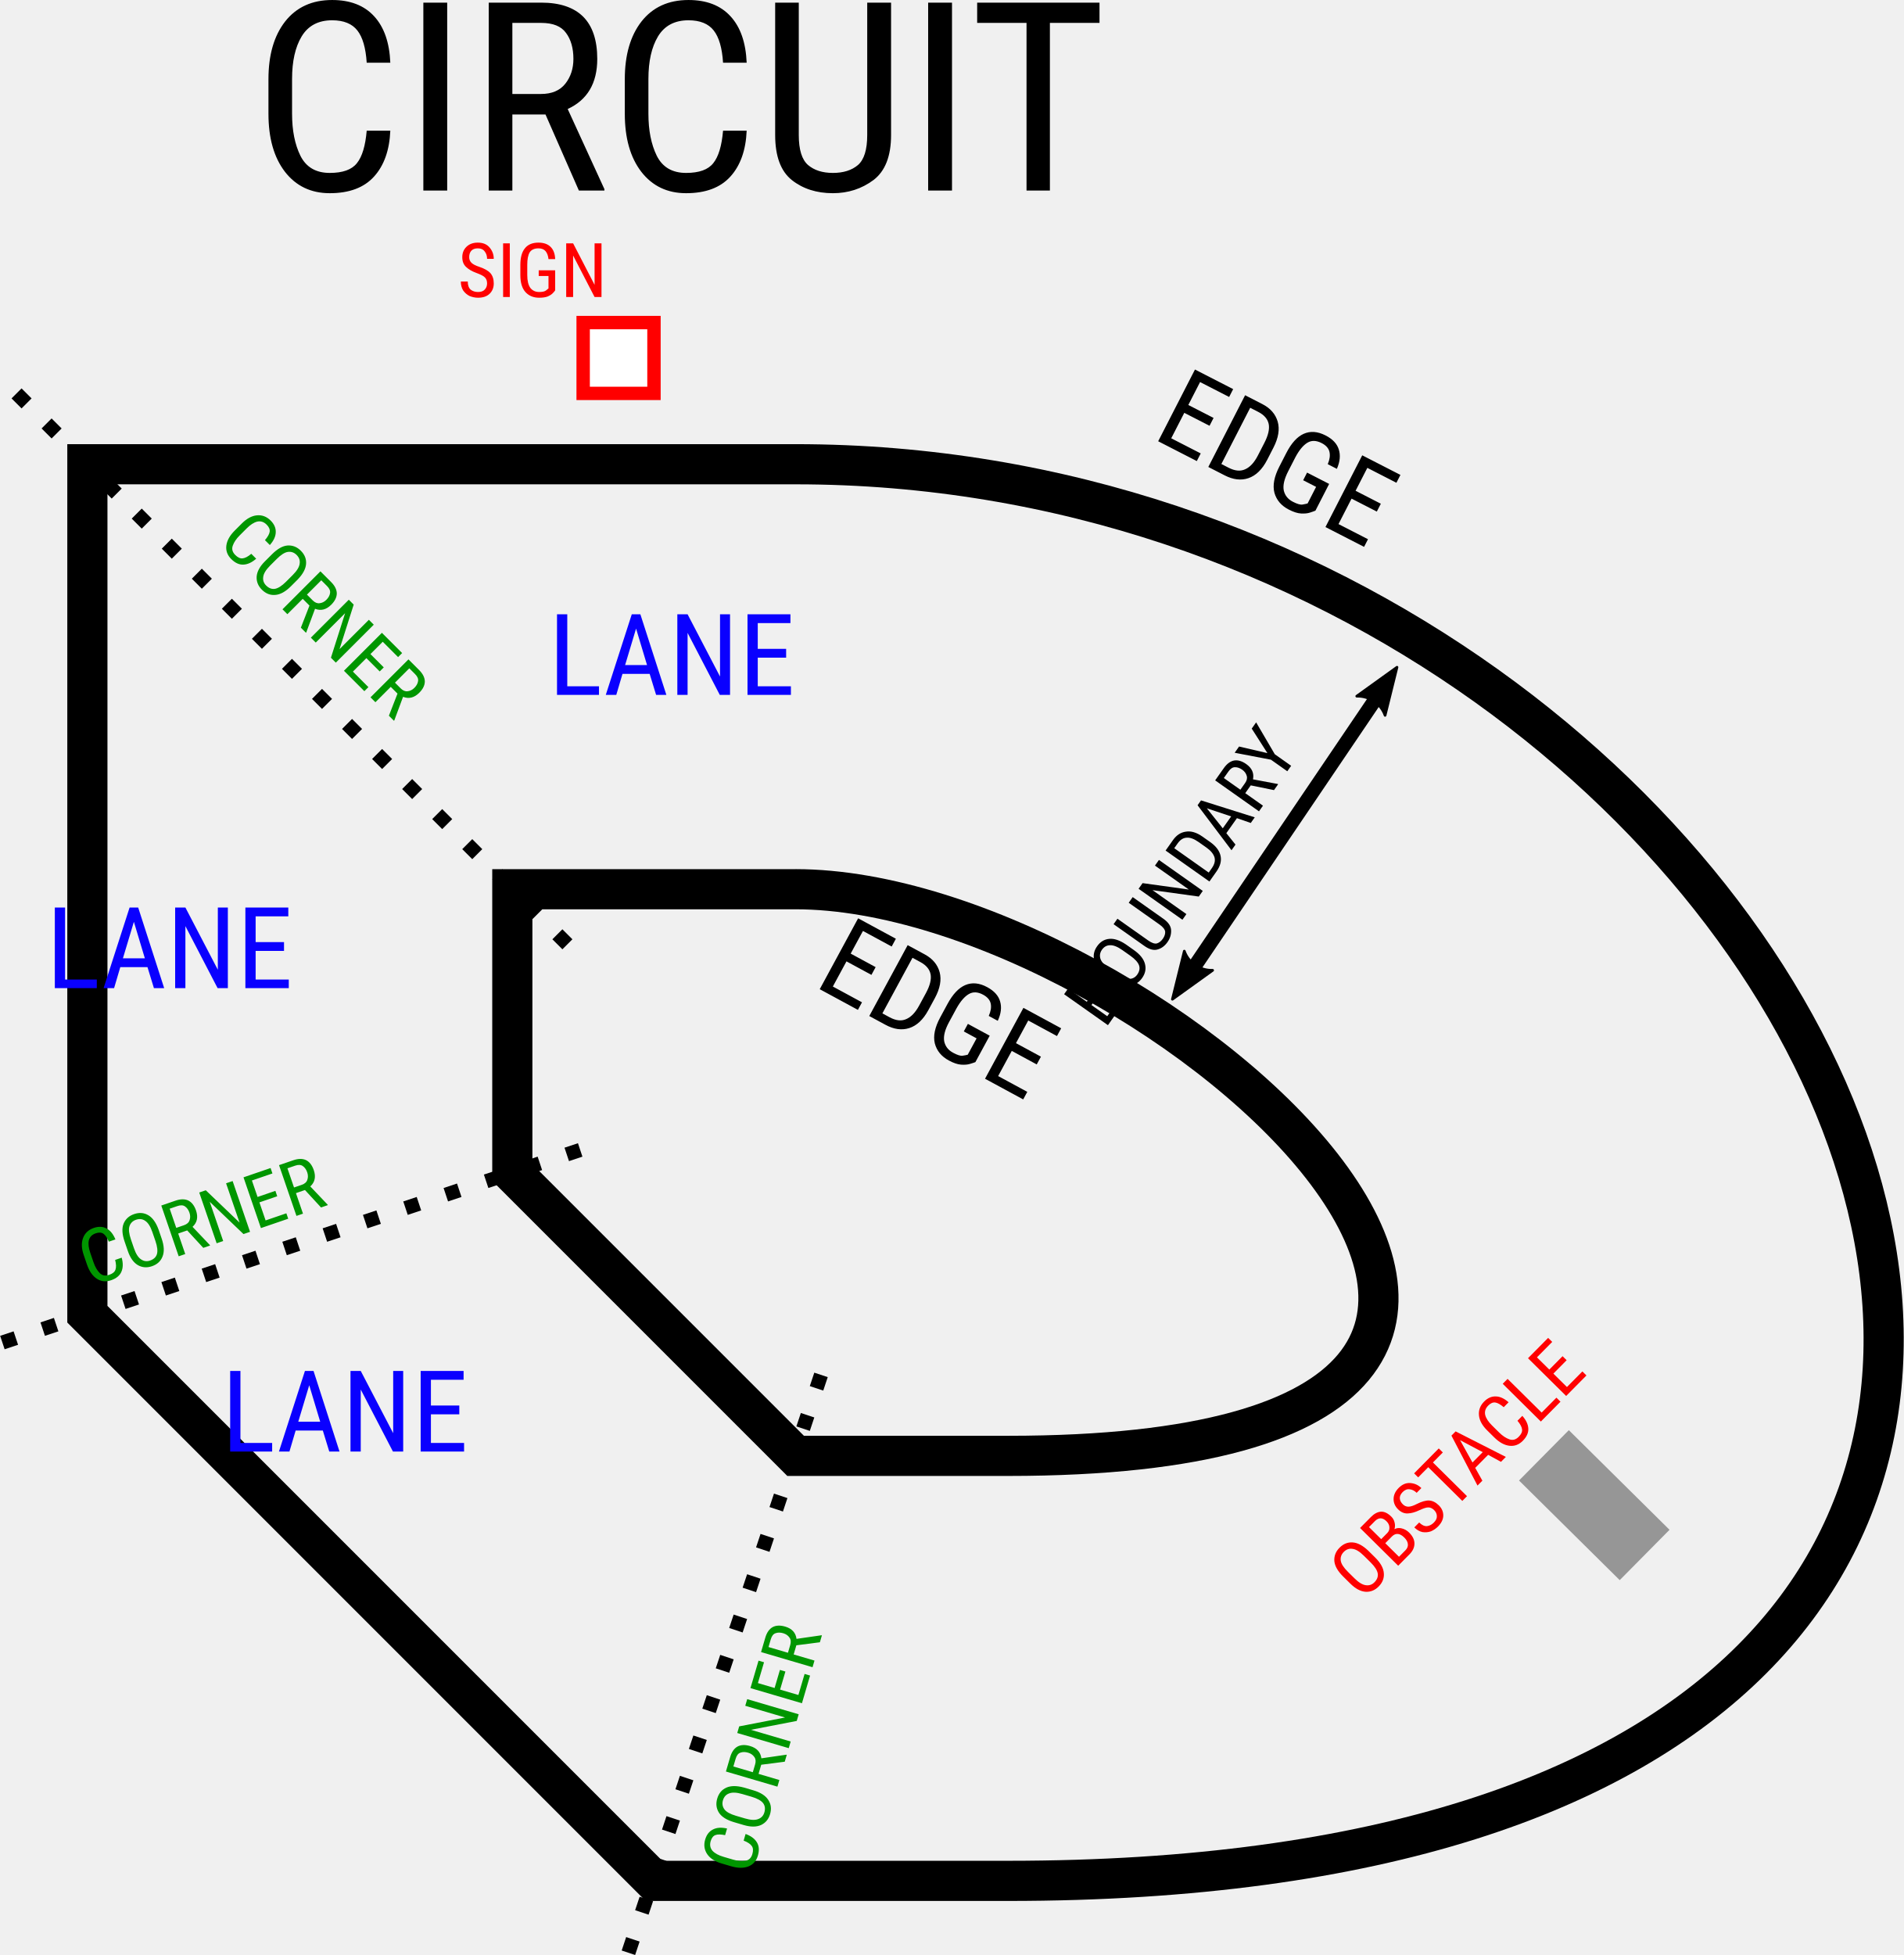
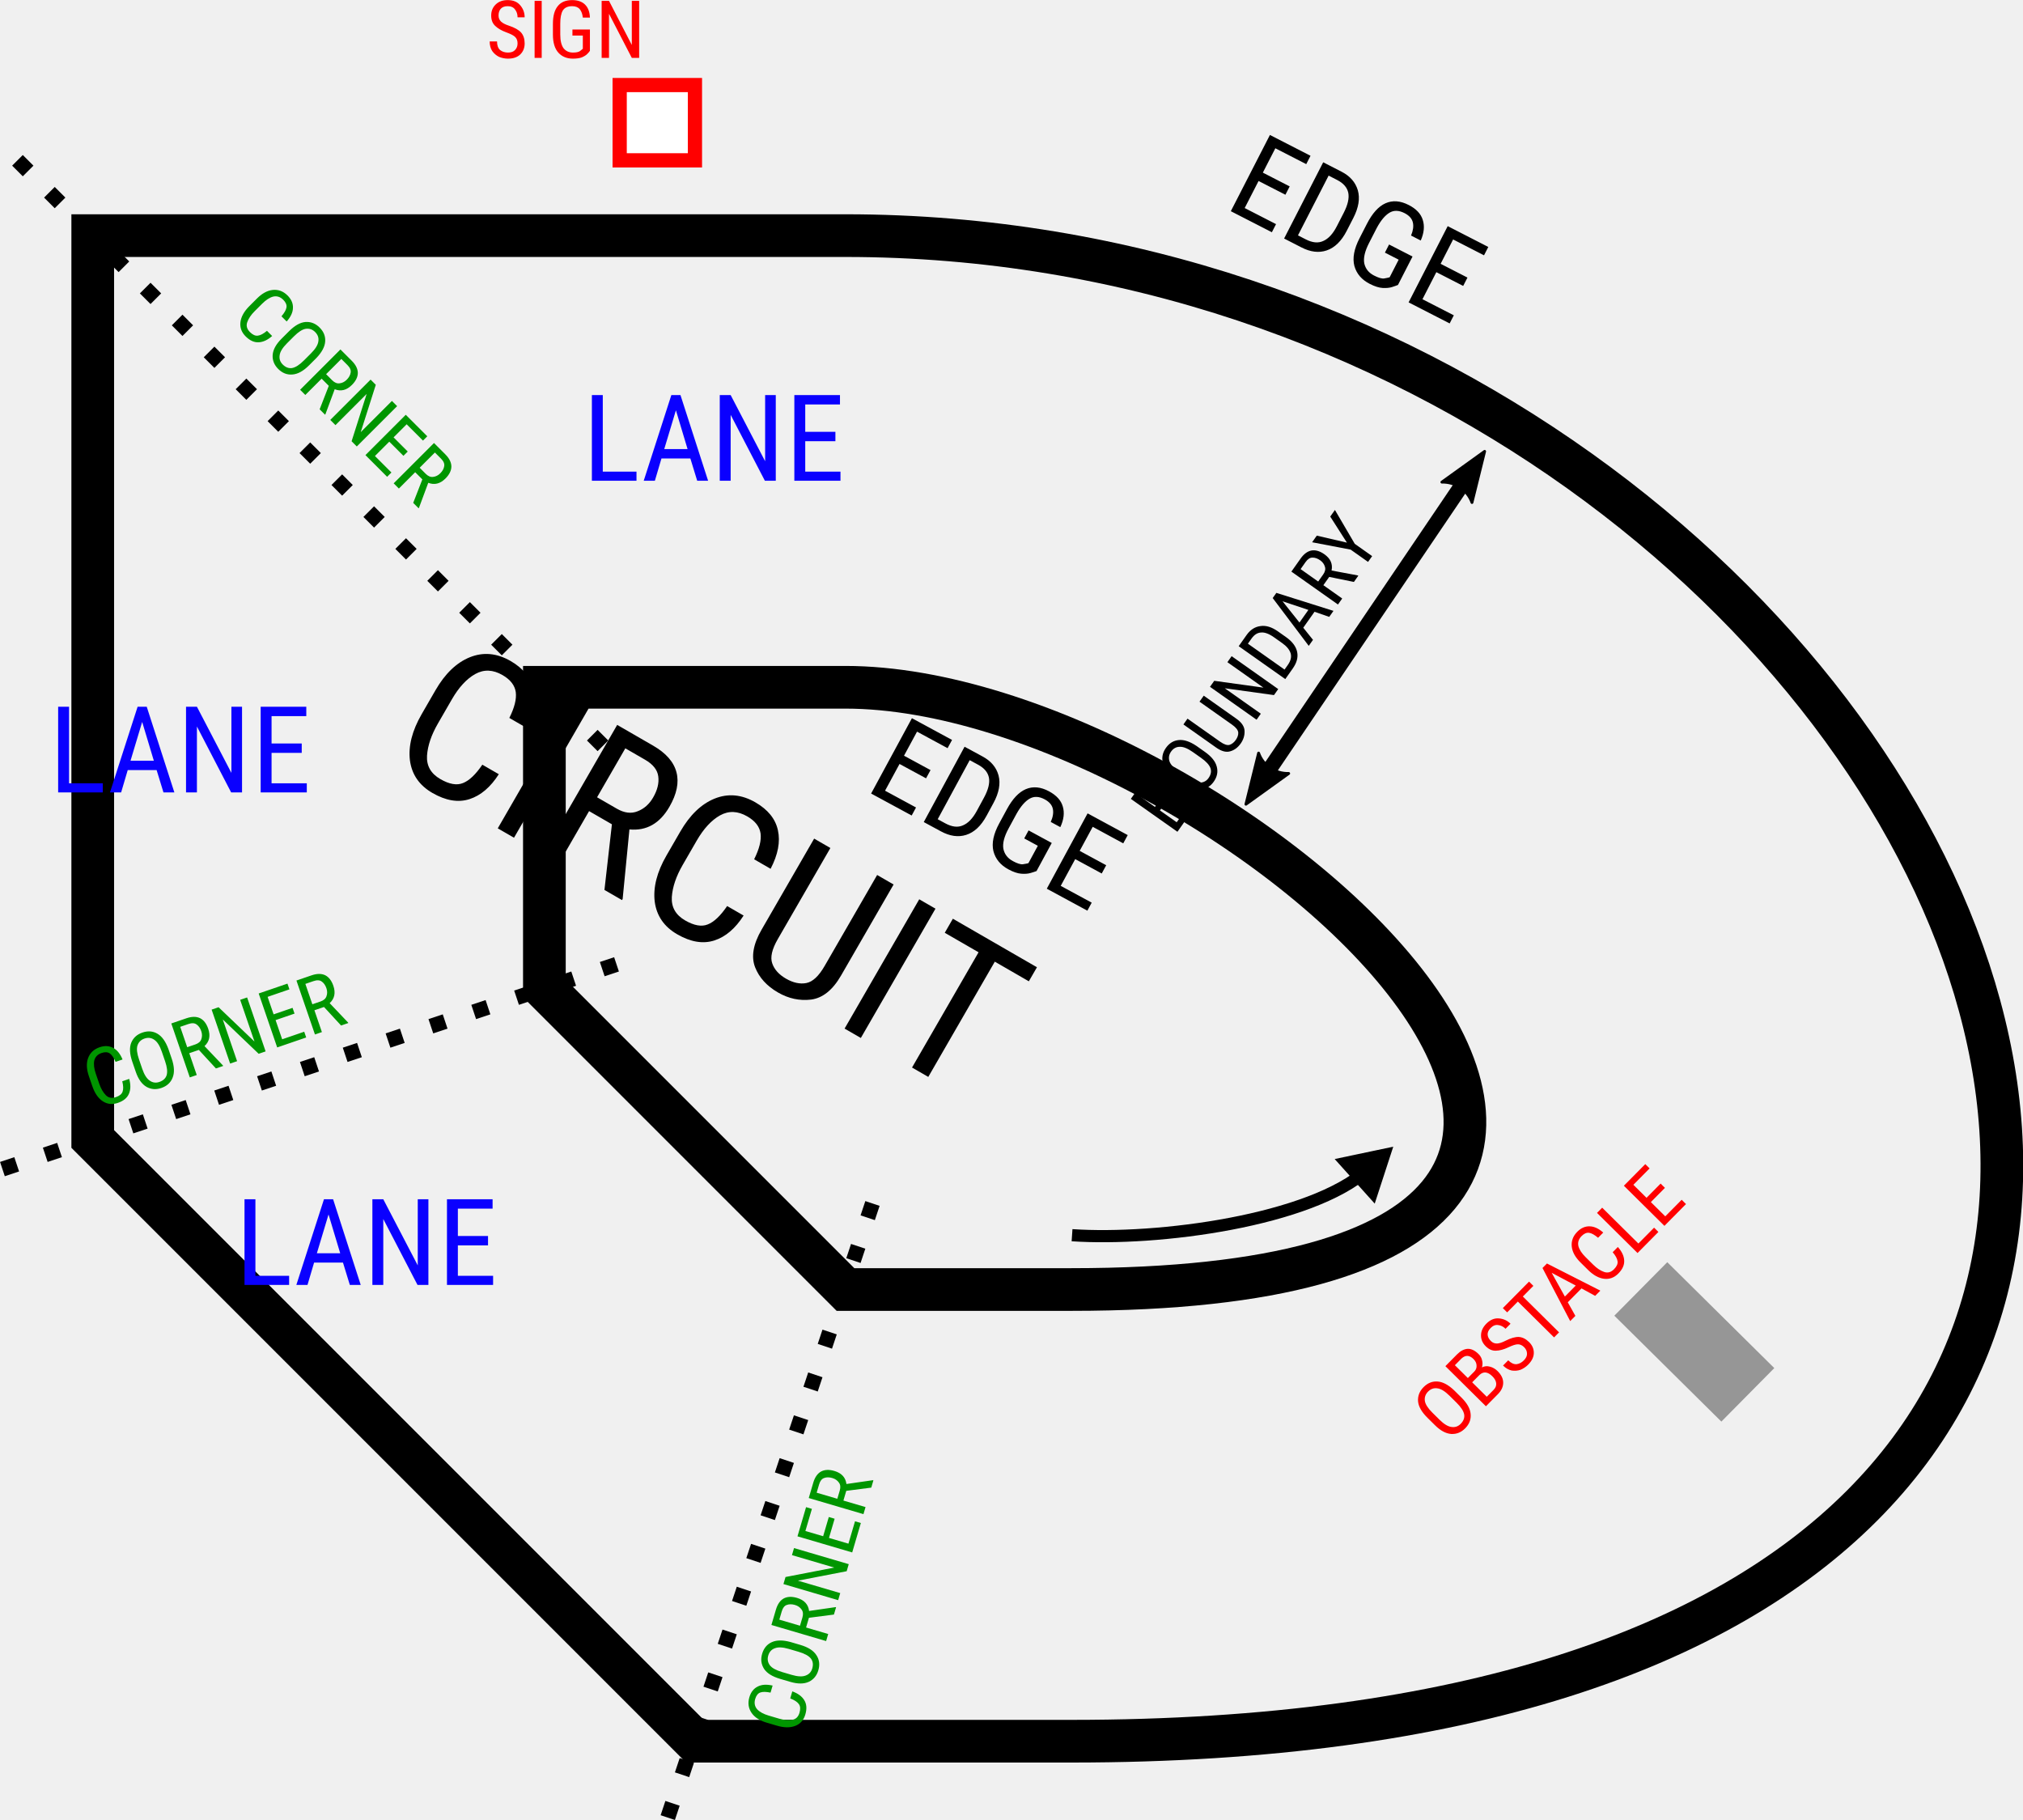
- <svg xmlns="http://www.w3.org/2000/svg" width="4.91in" height="5.042in" viewBox="0 0 124.705 128.077" version="1.1" id="svg7115">
+ <svg xmlns="http://www.w3.org/2000/svg" width="4.91in" height="4.417in" viewBox="0 0 124.705 112.187" version="1.1" id="svg7115">
  <defs id="defs7109">
    <marker style="overflow:visible" id="marker5618-2" refX="0" refY="0" orient="auto">
      <path transform="scale(0.4)" style="fill:#000000;fill-opacity:1;fill-rule:evenodd;stroke:#000000;stroke-width:1pt;stroke-opacity:1" d="M 5.77,0 -2.88,5 V -5 Z" id="path5616-4" />
    </marker>
    <marker style="overflow:visible" id="marker5618-6" refX="0" refY="0" orient="auto">
      <path transform="scale(0.4)" style="fill:#000000;fill-opacity:1;fill-rule:evenodd;stroke:#000000;stroke-width:1pt;stroke-opacity:1" d="M 5.77,0 -2.88,5 V -5 Z" id="path5616-9" />
    </marker>
    <marker style="overflow:visible" id="marker5618-6-9" refX="0" refY="0" orient="auto">
      <path transform="scale(0.4)" style="fill:#000000;fill-opacity:1;fill-rule:evenodd;stroke:#000000;stroke-width:1pt;stroke-opacity:1" d="M 5.77,0 -2.88,5 V -5 Z" id="path5616-9-1" />
    </marker>
    <marker style="overflow:visible" id="marker5618-2-4" refX="0" refY="0" orient="auto">
      <path transform="scale(0.4)" style="fill:#000000;fill-opacity:1;fill-rule:evenodd;stroke:#000000;stroke-width:1pt;stroke-opacity:1" d="M 5.77,0 -2.88,5 V -5 Z" id="path5616-4-9" />
    </marker>
    <marker orient="auto" refY="0" refX="0" id="Arrow2Sstart" style="overflow:visible">
      <path id="path860" style="fill:#000000;fill-opacity:1;fill-rule:evenodd;stroke:#000000;stroke-width:0.625;stroke-linejoin:round;stroke-opacity:1" d="M 8.719,4.034 -2.207,0.016 8.719,-4.002 c -1.745,2.372 -1.735,5.617 -6e-7,8.035 z" transform="matrix(0.3,0,0,0.3,-0.69,0)" />
    </marker>
    <marker orient="auto" refY="0" refX="0" id="Arrow2Send" style="overflow:visible">
      <path id="path863" style="fill:#000000;fill-opacity:1;fill-rule:evenodd;stroke:#000000;stroke-width:0.625;stroke-linejoin:round;stroke-opacity:1" d="M 8.719,4.034 -2.207,0.016 8.719,-4.002 c -1.745,2.372 -1.735,5.617 -6e-7,8.035 z" transform="matrix(-0.3,0,0,-0.3,0.69,0)" />
    </marker>
    <marker orient="auto" refY="0" refX="0" id="TriangleInM-0-1" style="overflow:visible">
      <path id="path1089-6-2" d="M 5.77,0 -2.88,5 V -5 Z" style="fill:#000000;fill-opacity:1;fill-rule:evenodd;stroke:#000000;stroke-width:1pt;stroke-opacity:1" transform="scale(-0.4)" />
    </marker>
    <marker orient="auto" refY="0" refX="0" id="TriangleOutM-1-93" style="overflow:visible">
      <path id="path1098-5-9" d="M 5.77,0 -2.88,5 V -5 Z" style="fill:#000000;fill-opacity:1;fill-rule:evenodd;stroke:#000000;stroke-width:1pt;stroke-opacity:1" transform="scale(0.4)" />
    </marker>
    <marker orient="auto" refY="0" refX="0" id="TriangleInM-0-5" style="overflow:visible">
      <path id="path1089-6-63" d="M 5.77,0 -2.88,5 V -5 Z" style="fill:#000000;fill-opacity:1;fill-rule:evenodd;stroke:#000000;stroke-width:1pt;stroke-opacity:1" transform="scale(-0.4)" />
    </marker>
    <marker orient="auto" refY="0" refX="0" id="TriangleOutM-1-9" style="overflow:visible">
      <path id="path1098-5-4" d="M 5.77,0 -2.88,5 V -5 Z" style="fill:#000000;fill-opacity:1;fill-rule:evenodd;stroke:#000000;stroke-width:1pt;stroke-opacity:1" transform="scale(0.4)" />
    </marker>
    <marker orient="auto" refY="0" refX="0" id="TriangleInM-0-7" style="overflow:visible">
      <path id="path1089-6-6" d="M 5.77,0 -2.88,5 V -5 Z" style="fill:#000000;fill-opacity:1;fill-rule:evenodd;stroke:#000000;stroke-width:1pt;stroke-opacity:1" transform="scale(-0.4)" />
    </marker>
    <marker orient="auto" refY="0" refX="0" id="TriangleOutM-1-7" style="overflow:visible">
      <path id="path1098-5-3" d="M 5.77,0 -2.88,5 V -5 Z" style="fill:#000000;fill-opacity:1;fill-rule:evenodd;stroke:#000000;stroke-width:1pt;stroke-opacity:1" transform="scale(0.4)" />
    </marker>
    <marker orient="auto" refY="0" refX="0" id="TriangleInM-0" style="overflow:visible">
      <path id="path1089-6" d="M 5.77,0 -2.88,5 V -5 Z" style="fill:#000000;fill-opacity:1;fill-rule:evenodd;stroke:#000000;stroke-width:1pt;stroke-opacity:1" transform="scale(-0.4)" />
    </marker>
    <marker orient="auto" refY="0" refX="0" id="TriangleOutM-1" style="overflow:visible">
      <path id="path1098-5" d="M 5.77,0 -2.88,5 V -5 Z" style="fill:#000000;fill-opacity:1;fill-rule:evenodd;stroke:#000000;stroke-width:1pt;stroke-opacity:1" transform="scale(0.4)" />
    </marker>
  </defs>
-   <g id="layer1" transform="translate(-36.67483,599.4615)">
+   <g id="layer1" transform="translate(-36.67483,583.5719)">
    <path style="fill:none;stroke:#000000;stroke-width:2.631;stroke-linecap:butt;stroke-linejoin:miter;stroke-miterlimit:4;stroke-dasharray:none;stroke-opacity:1" d="M 88.794,-541.206 H 70.232 v 18.561 l 18.561,18.561 h 13.921 c 51.044,0 9.281,-37.123 -13.921,-37.123" id="path3715" />
    <path style="fill:none;stroke:#000000;stroke-width:2.631;stroke-linecap:butt;stroke-linejoin:miter;stroke-miterlimit:4;stroke-dasharray:none;stroke-opacity:1" d="M 88.794,-569.048 H 42.39 v 55.684 l 37.123,37.123 h 23.202 c 97.448,0 55.684,-92.807 -13.921,-92.807" id="path3717" />
    <path style="fill:none;stroke:#000000;stroke-width:0.928;stroke-linecap:butt;stroke-linejoin:miter;stroke-miterlimit:4;stroke-dasharray:0.928, 1.856;stroke-dashoffset:0;stroke-opacity:1" d="m 37.75,-573.689 37.123,37.123" id="path4605" />
    <path style="fill:none;stroke:#000000;stroke-width:0.928;stroke-linecap:butt;stroke-linejoin:miter;stroke-miterlimit:4;stroke-dasharray:0.928, 1.856;stroke-dashoffset:0;stroke-opacity:1" d="m 36.822,-511.508 38.979,-12.993" id="path4605-5" />
    <path style="fill:none;stroke:#000000;stroke-width:0.928;stroke-linecap:butt;stroke-linejoin:miter;stroke-miterlimit:4;stroke-dasharray:0.928, 1.856;stroke-dashoffset:0;stroke-opacity:1" d="m 77.838,-471.532 12.993,-38.979" id="path4605-5-2" />
    <text xml:space="preserve" style="font-style:normal;font-variant:normal;font-weight:normal;font-stretch:normal;font-size:7.425px;line-height:1.25;font-family:'Roboto Condensed';-inkscape-font-specification:'Roboto Condensed, ';text-align:end;letter-spacing:0px;word-spacing:0px;text-anchor:end;fill:#0a00ff;fill-opacity:1;stroke:none;stroke-width:0.928" x="75.877" y="-504.365" id="text4639-2-2">
      <tspan id="tspan4637-7-8" x="75.877" y="-504.365" style="font-style:normal;font-variant:normal;font-weight:normal;font-stretch:normal;font-size:7.425px;font-family:'Roboto Condensed';-inkscape-font-specification:'Roboto Condensed, ';text-align:end;text-anchor:end;fill:#0a00ff;fill-opacity:1;stroke-width:0.928">LANE</tspan>
    </text>
    <text xml:space="preserve" style="font-style:normal;font-variant:normal;font-weight:normal;font-stretch:normal;font-size:7.425px;line-height:1.25;font-family:'Roboto Condensed';-inkscape-font-specification:'Roboto Condensed, ';text-align:end;letter-spacing:0px;word-spacing:0px;text-anchor:end;fill:#0a00ff;fill-opacity:1;stroke:none;stroke-width:0.928" x="64.39" y="-534.727" id="text4639-2-2-9">
      <tspan id="tspan4637-7-8-7" x="64.39" y="-534.727" style="font-style:normal;font-variant:normal;font-weight:normal;font-stretch:normal;font-size:7.425px;font-family:'Roboto Condensed';-inkscape-font-specification:'Roboto Condensed, ';text-align:end;text-anchor:end;fill:#0a00ff;fill-opacity:1;stroke-width:0.928">LANE</tspan>
    </text>
    <text xml:space="preserve" style="font-style:normal;font-variant:normal;font-weight:normal;font-stretch:normal;font-size:7.425px;line-height:1.25;font-family:'Roboto Condensed';-inkscape-font-specification:'Roboto Condensed, ';text-align:end;letter-spacing:0px;word-spacing:0px;text-anchor:end;fill:#0a00ff;fill-opacity:1;stroke:none;stroke-width:0.928" x="97.291" y="-553.935" id="text4639-2-2-3">
      <tspan id="tspan4637-7-8-6" x="97.291" y="-553.935" style="font-style:normal;font-variant:normal;font-weight:normal;font-stretch:normal;font-size:7.425px;font-family:'Roboto Condensed';-inkscape-font-specification:'Roboto Condensed, ';text-align:end;text-anchor:end;fill:#0a00ff;fill-opacity:1;stroke-width:0.928">LANE</tspan>
    </text>
    <text xml:space="preserve" style="font-style:normal;font-variant:normal;font-weight:normal;font-stretch:normal;font-size:4.95px;line-height:1.25;font-family:'Roboto Condensed';-inkscape-font-specification:'Roboto Condensed, ';text-align:end;letter-spacing:0px;word-spacing:0px;text-anchor:end;fill:#009600;fill-opacity:1;stroke:none;stroke-width:0.928" x="-340.557" y="-434.672" id="text4639-1" transform="rotate(45)">
      <tspan id="tspan4637-2" x="-340.557" y="-434.672" style="font-style:normal;font-variant:normal;font-weight:normal;font-stretch:normal;font-size:4.95px;font-family:'Roboto Condensed';-inkscape-font-specification:'Roboto Condensed, ';text-align:end;text-anchor:end;fill:#009600;fill-opacity:1;stroke-width:0.928">CORNER</tspan>
    </text>
    <text xml:space="preserve" style="font-style:normal;font-variant:normal;font-weight:normal;font-stretch:normal;font-size:4.95px;line-height:1.25;font-family:'Roboto Condensed';-inkscape-font-specification:'Roboto Condensed, ';text-align:end;letter-spacing:0px;word-spacing:0px;text-anchor:end;fill:#009600;fill-opacity:1;stroke:none;stroke-width:0.928" x="229.641" y="-473.486" id="text4639-9" transform="rotate(-18.93301)">
      <tspan id="tspan4637-3" x="229.641" y="-473.486" style="font-style:normal;font-variant:normal;font-weight:normal;font-stretch:normal;font-size:4.95px;font-family:'Roboto Condensed';-inkscape-font-specification:'Roboto Condensed, ';text-align:end;text-anchor:end;fill:#009600;fill-opacity:1;stroke-width:0.928">CORNER</tspan>
    </text>
    <text xml:space="preserve" style="font-style:normal;font-variant:normal;font-weight:normal;font-stretch:normal;font-size:4.95px;line-height:1.25;font-family:'Roboto Condensed';-inkscape-font-specification:'Roboto Condensed, ';text-align:end;letter-spacing:0px;word-spacing:0px;text-anchor:end;fill:#009600;fill-opacity:1;stroke:none;stroke-width:0.928" x="503.614" y="-52.093" id="text4639-19" transform="rotate(-73.6089)">
      <tspan id="tspan4637-4" x="503.614" y="-52.093" style="font-style:normal;font-variant:normal;font-weight:normal;font-stretch:normal;font-size:4.95px;font-family:'Roboto Condensed';-inkscape-font-specification:'Roboto Condensed, ';text-align:end;text-anchor:end;fill:#009600;fill-opacity:1;stroke-width:0.928">CORNER</tspan>
    </text>
    <rect style="fill:#969696;fill-opacity:1;stroke:none;stroke-width:2.631;stroke-linecap:round;stroke-miterlimit:4;stroke-dasharray:none;stroke-dashoffset:0;stroke-opacity:1" id="rect43190" width="4.64" height="9.281" x="452.97" y="-256.597" transform="rotate(-45.30439)" />
    <text xml:space="preserve" style="font-style:normal;font-variant:normal;font-weight:normal;font-stretch:normal;font-size:4.95px;line-height:1.25;font-family:'Roboto Condensed';-inkscape-font-specification:'Roboto Condensed, ';text-align:end;letter-spacing:0px;word-spacing:0px;text-anchor:end;fill:#0a00ff;fill-opacity:1;stroke:none;stroke-width:0.928" x="466.842" y="-258.298" id="text4639-2-2-7" transform="rotate(-45.30439)">
      <tspan id="tspan4637-7-8-8" x="466.842" y="-258.298" style="font-style:normal;font-variant:normal;font-weight:normal;font-stretch:normal;font-size:4.95px;font-family:'Roboto Condensed';-inkscape-font-specification:'Roboto Condensed, ';text-align:end;text-anchor:end;fill:#ff0000;fill-opacity:1;stroke-width:0.928">OBSTACLE</tspan>
    </text>
    <rect style="fill:#ffffff;fill-opacity:1;stroke:#ff0000;stroke-width:0.877;stroke-linecap:round;stroke-miterlimit:4;stroke-dasharray:none;stroke-dashoffset:0;stroke-opacity:1" id="rect43190-4" width="4.64" height="4.64" x="74.873" y="-578.329" />
    <text xml:space="preserve" style="font-style:normal;font-variant:normal;font-weight:normal;font-stretch:normal;font-size:4.95px;line-height:1.25;font-family:'Roboto Condensed';-inkscape-font-specification:'Roboto Condensed, ';text-align:end;letter-spacing:0px;word-spacing:0px;text-anchor:end;fill:#0a00ff;fill-opacity:1;stroke:none;stroke-width:0.928" x="82.13" y="-580.005" id="text4639-2-2-7-5">
      <tspan id="tspan4637-7-8-8-0" x="82.13" y="-580.005" style="font-style:normal;font-variant:normal;font-weight:normal;font-stretch:normal;font-size:4.95px;font-family:'Roboto Condensed';-inkscape-font-specification:'Roboto Condensed, ';text-align:end;text-anchor:end;fill:#ff0000;fill-opacity:1;stroke-width:0.928">SIGN</tspan>
    </text>
-     <text xml:space="preserve" style="font-style:normal;font-variant:normal;font-weight:normal;font-stretch:normal;font-size:17.324px;line-height:1.25;font-family:'Roboto Condensed';-inkscape-font-specification:'Roboto Condensed, ';text-align:end;letter-spacing:0px;word-spacing:0px;text-anchor:end;fill:#000000;fill-opacity:1;stroke:none;stroke-width:0.928" x="129.07" y="-586.976" id="text4639-2-2-3-3">
-       <tspan id="tspan4637-7-8-6-6" x="129.07" y="-586.976" style="font-style:normal;font-variant:normal;font-weight:normal;font-stretch:normal;font-size:17.324px;font-family:'Roboto Condensed';-inkscape-font-specification:'Roboto Condensed, ';text-align:end;text-anchor:end;fill:#000000;fill-opacity:1;stroke-width:0.928">CIRCUIT</tspan>
+     <text xml:space="preserve" style="font-style:normal;font-variant:normal;font-weight:normal;font-stretch:normal;font-size:12.932px;line-height:1.25;font-family:'Roboto Condensed';-inkscape-font-specification:'Roboto Condensed, ';text-align:end;letter-spacing:0px;word-spacing:0px;text-anchor:end;fill:#000000;fill-opacity:1;stroke:none;stroke-width:0.693" x="-159.661" y="-494.846" id="text4639-2-2-3-3" transform="rotate(30)">
+       <tspan id="tspan4637-7-8-6-6" x="-159.661" y="-494.846" style="font-style:normal;font-variant:normal;font-weight:normal;font-stretch:normal;font-size:12.932px;font-family:'Roboto Condensed';-inkscape-font-specification:'Roboto Condensed, ';text-align:end;text-anchor:end;fill:#000000;fill-opacity:1;stroke-width:0.693">CIRCUIT</tspan>
    </text>
    <text xml:space="preserve" style="font-style:normal;font-variant:normal;font-weight:normal;font-stretch:normal;font-size:7.425px;line-height:1.25;font-family:'Roboto Condensed';-inkscape-font-specification:'Roboto Condensed, ';text-align:end;letter-spacing:0px;word-spacing:0px;text-anchor:end;fill:#000000;fill-opacity:1;stroke:none;stroke-width:0.928" x="-136.266" y="-559.037" id="text4639-2-2-3-3-1" transform="rotate(27.15217)">
      <tspan id="tspan4637-7-8-6-6-0" x="-136.266" y="-559.037" style="font-style:normal;font-variant:normal;font-weight:normal;font-stretch:normal;font-size:7.425px;font-family:'Roboto Condensed';-inkscape-font-specification:'Roboto Condensed, ';text-align:end;text-anchor:end;fill:#000000;fill-opacity:1;stroke-width:0.928">EDGE</tspan>
    </text>
    <text xml:space="preserve" style="font-style:normal;font-variant:normal;font-weight:normal;font-stretch:normal;font-size:7.425px;line-height:1.25;font-family:'Roboto Condensed';-inkscape-font-specification:'Roboto Condensed, ';text-align:end;letter-spacing:0px;word-spacing:0px;text-anchor:end;fill:#000000;fill-opacity:1;stroke:none;stroke-width:0.928" x="-151.216" y="-513.166" id="text4639-2-2-3-3-1-6" transform="rotate(28.44252)">
      <tspan id="tspan4637-7-8-6-6-0-3" x="-151.216" y="-513.166" style="font-style:normal;font-variant:normal;font-weight:normal;font-stretch:normal;font-size:7.425px;font-family:'Roboto Condensed';-inkscape-font-specification:'Roboto Condensed, ';text-align:end;text-anchor:end;fill:#000000;fill-opacity:1;stroke-width:0.928">EDGE</tspan>
    </text>
    <text xml:space="preserve" style="font-style:normal;font-variant:normal;font-weight:normal;font-stretch:normal;font-size:4.95px;line-height:1.25;font-family:'Roboto Condensed';-inkscape-font-specification:'Roboto Condensed, ';text-align:end;letter-spacing:0px;word-spacing:0px;text-anchor:end;fill:#000000;fill-opacity:1;stroke:none;stroke-width:0.928" x="525.363" y="-217.897" id="text4639-2-2-3-3-1-0" transform="rotate(-54.76117)">
      <tspan id="tspan4637-7-8-6-6-0-6" x="525.363" y="-217.897" style="font-style:normal;font-variant:normal;font-weight:normal;font-stretch:normal;font-size:4.95px;font-family:'Roboto Condensed';-inkscape-font-specification:'Roboto Condensed, ';text-align:end;text-anchor:end;fill:#000000;fill-opacity:1;stroke-width:0.928">BOUNDARY</tspan>
    </text>
    <path style="fill:none;stroke:#000000;stroke-width:0.93;stroke-linecap:butt;stroke-linejoin:miter;stroke-miterlimit:4;stroke-dasharray:none;stroke-opacity:1;marker-start:url(#Arrow2Sstart);marker-end:url(#Arrow2Send)" d="m 114.18,-535.042 13.313,-19.663" id="path46998" />
+     <path style="fill:none;stroke:#000000;stroke-width:0.75;stroke-linecap:butt;stroke-linejoin:miter;stroke-miterlimit:4;stroke-dasharray:none;stroke-opacity:1;marker-end:url(#marker5618-6-9)" d="m 102.76,-507.432 c 5.257,0.355 14.711,-0.884 18.216,-4.032" id="path10303" />
  </g>
</svg>
